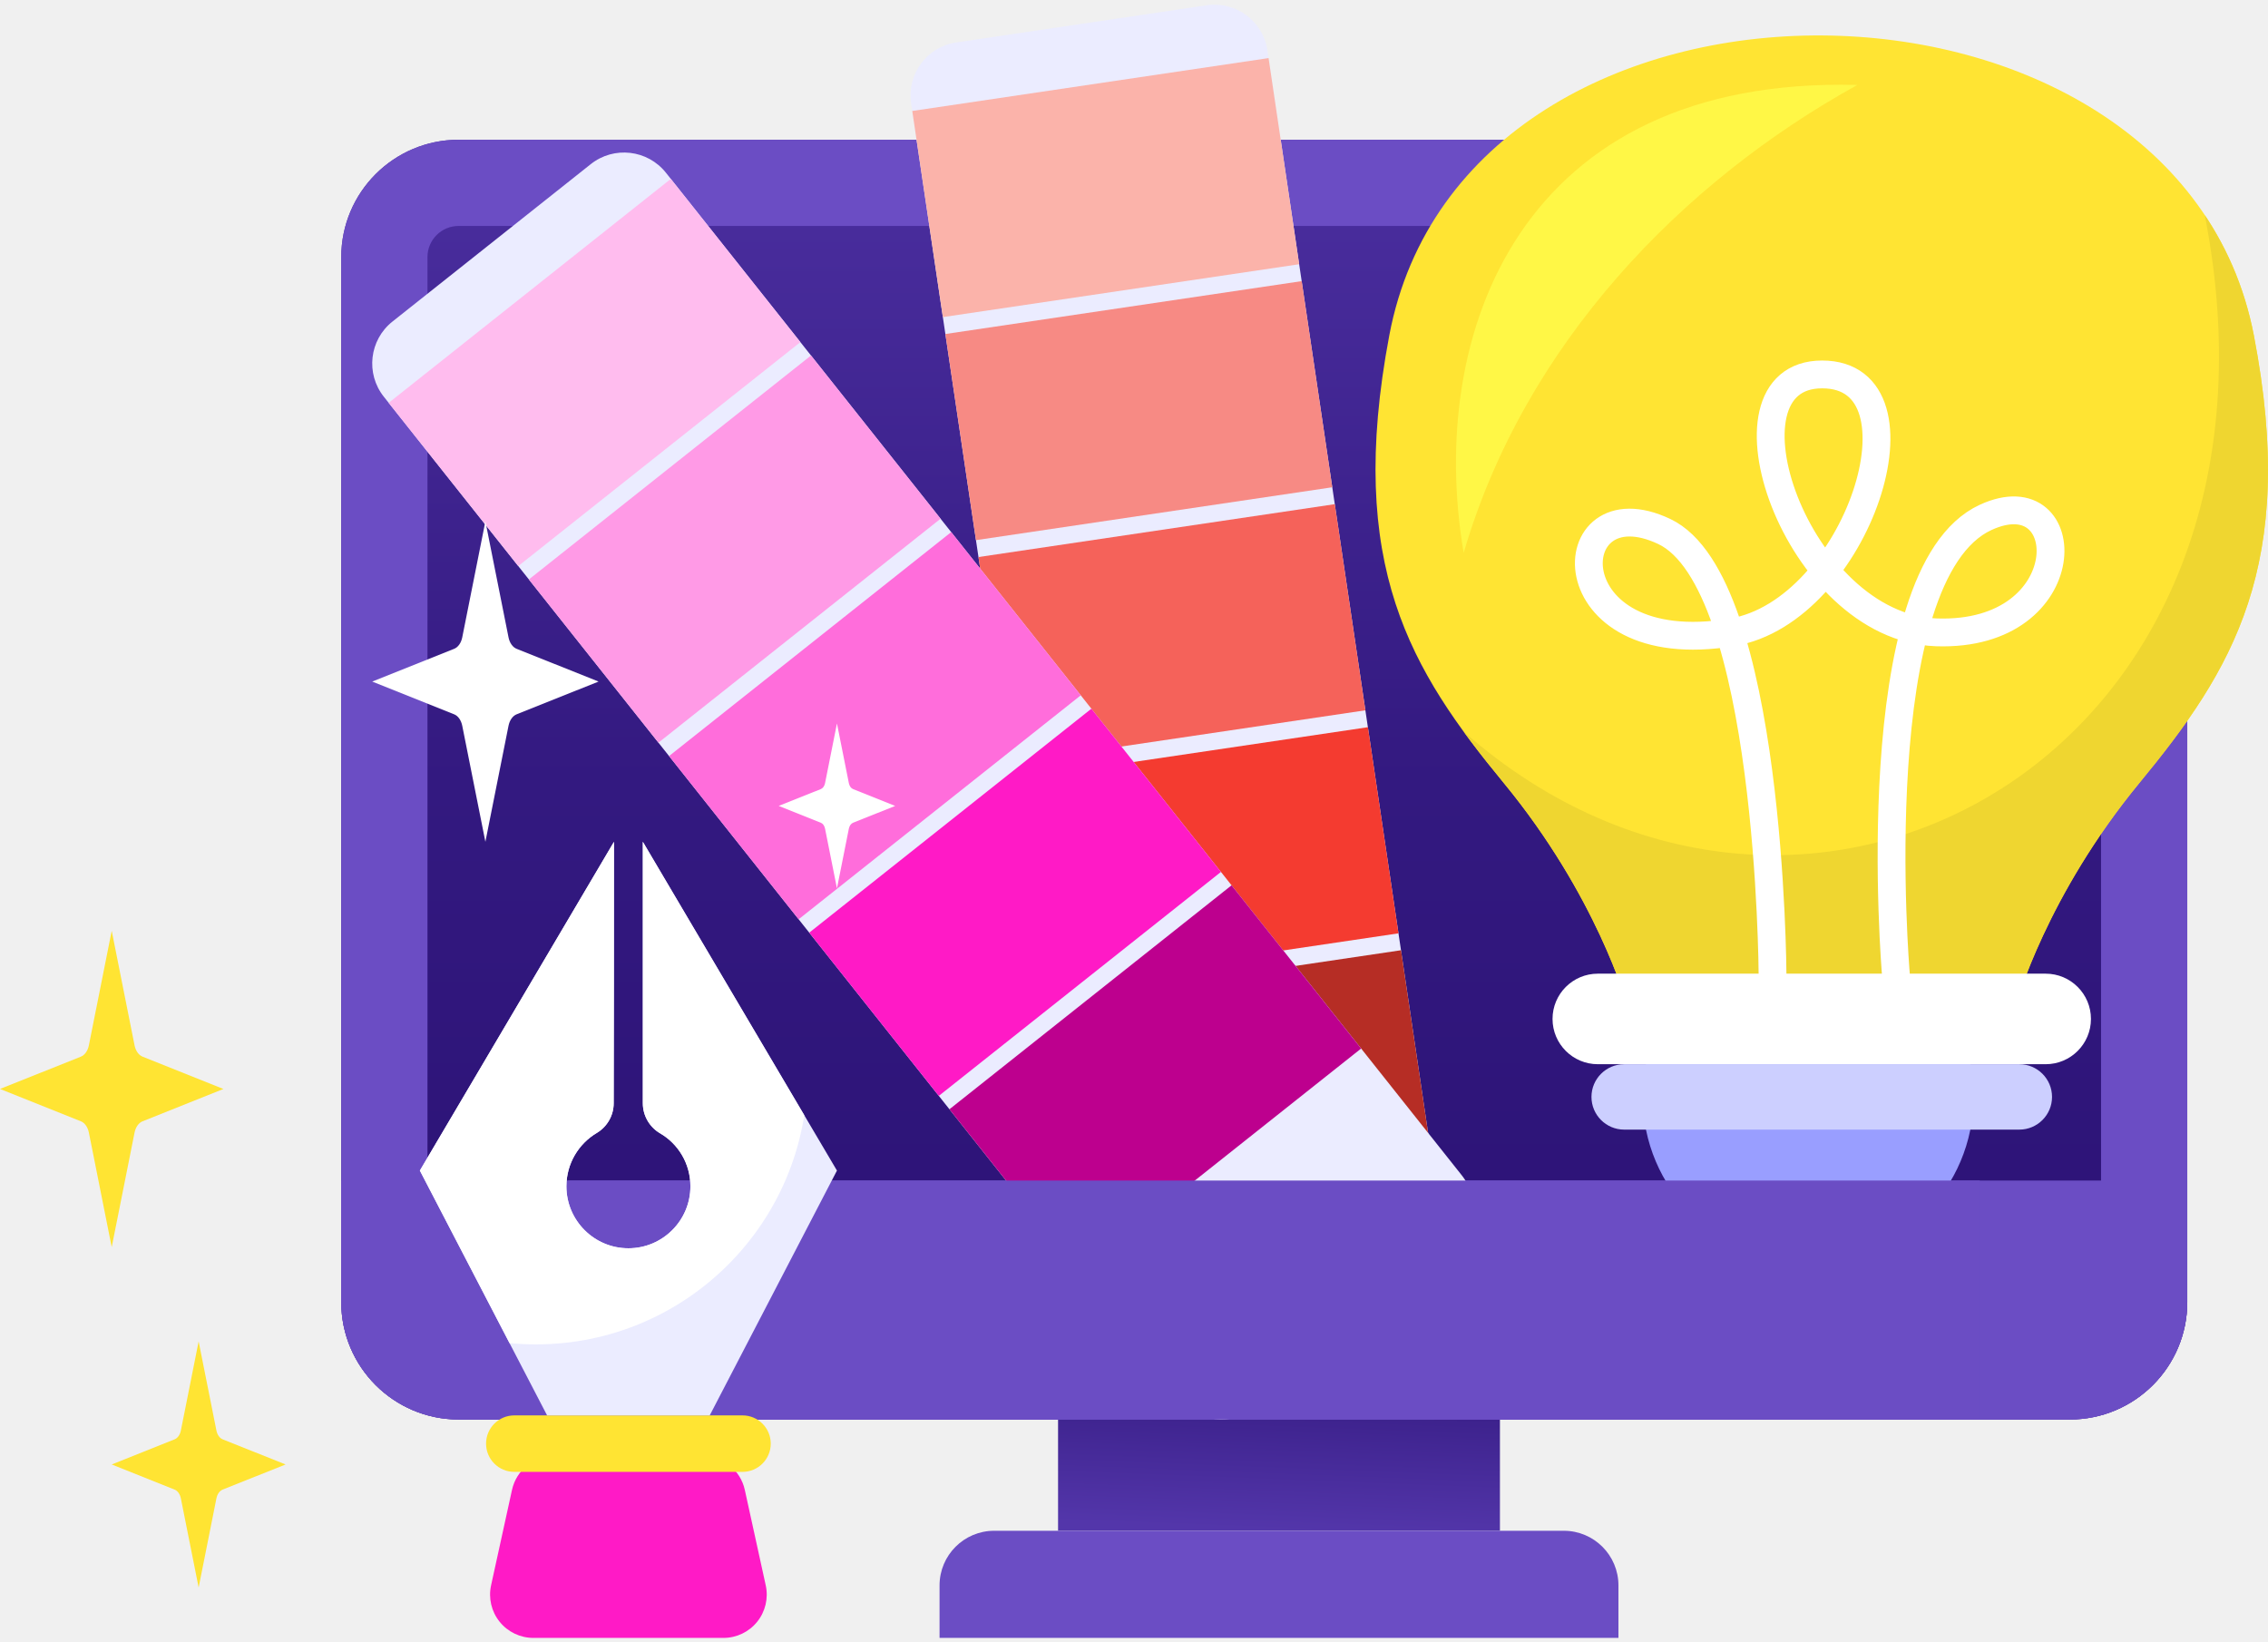
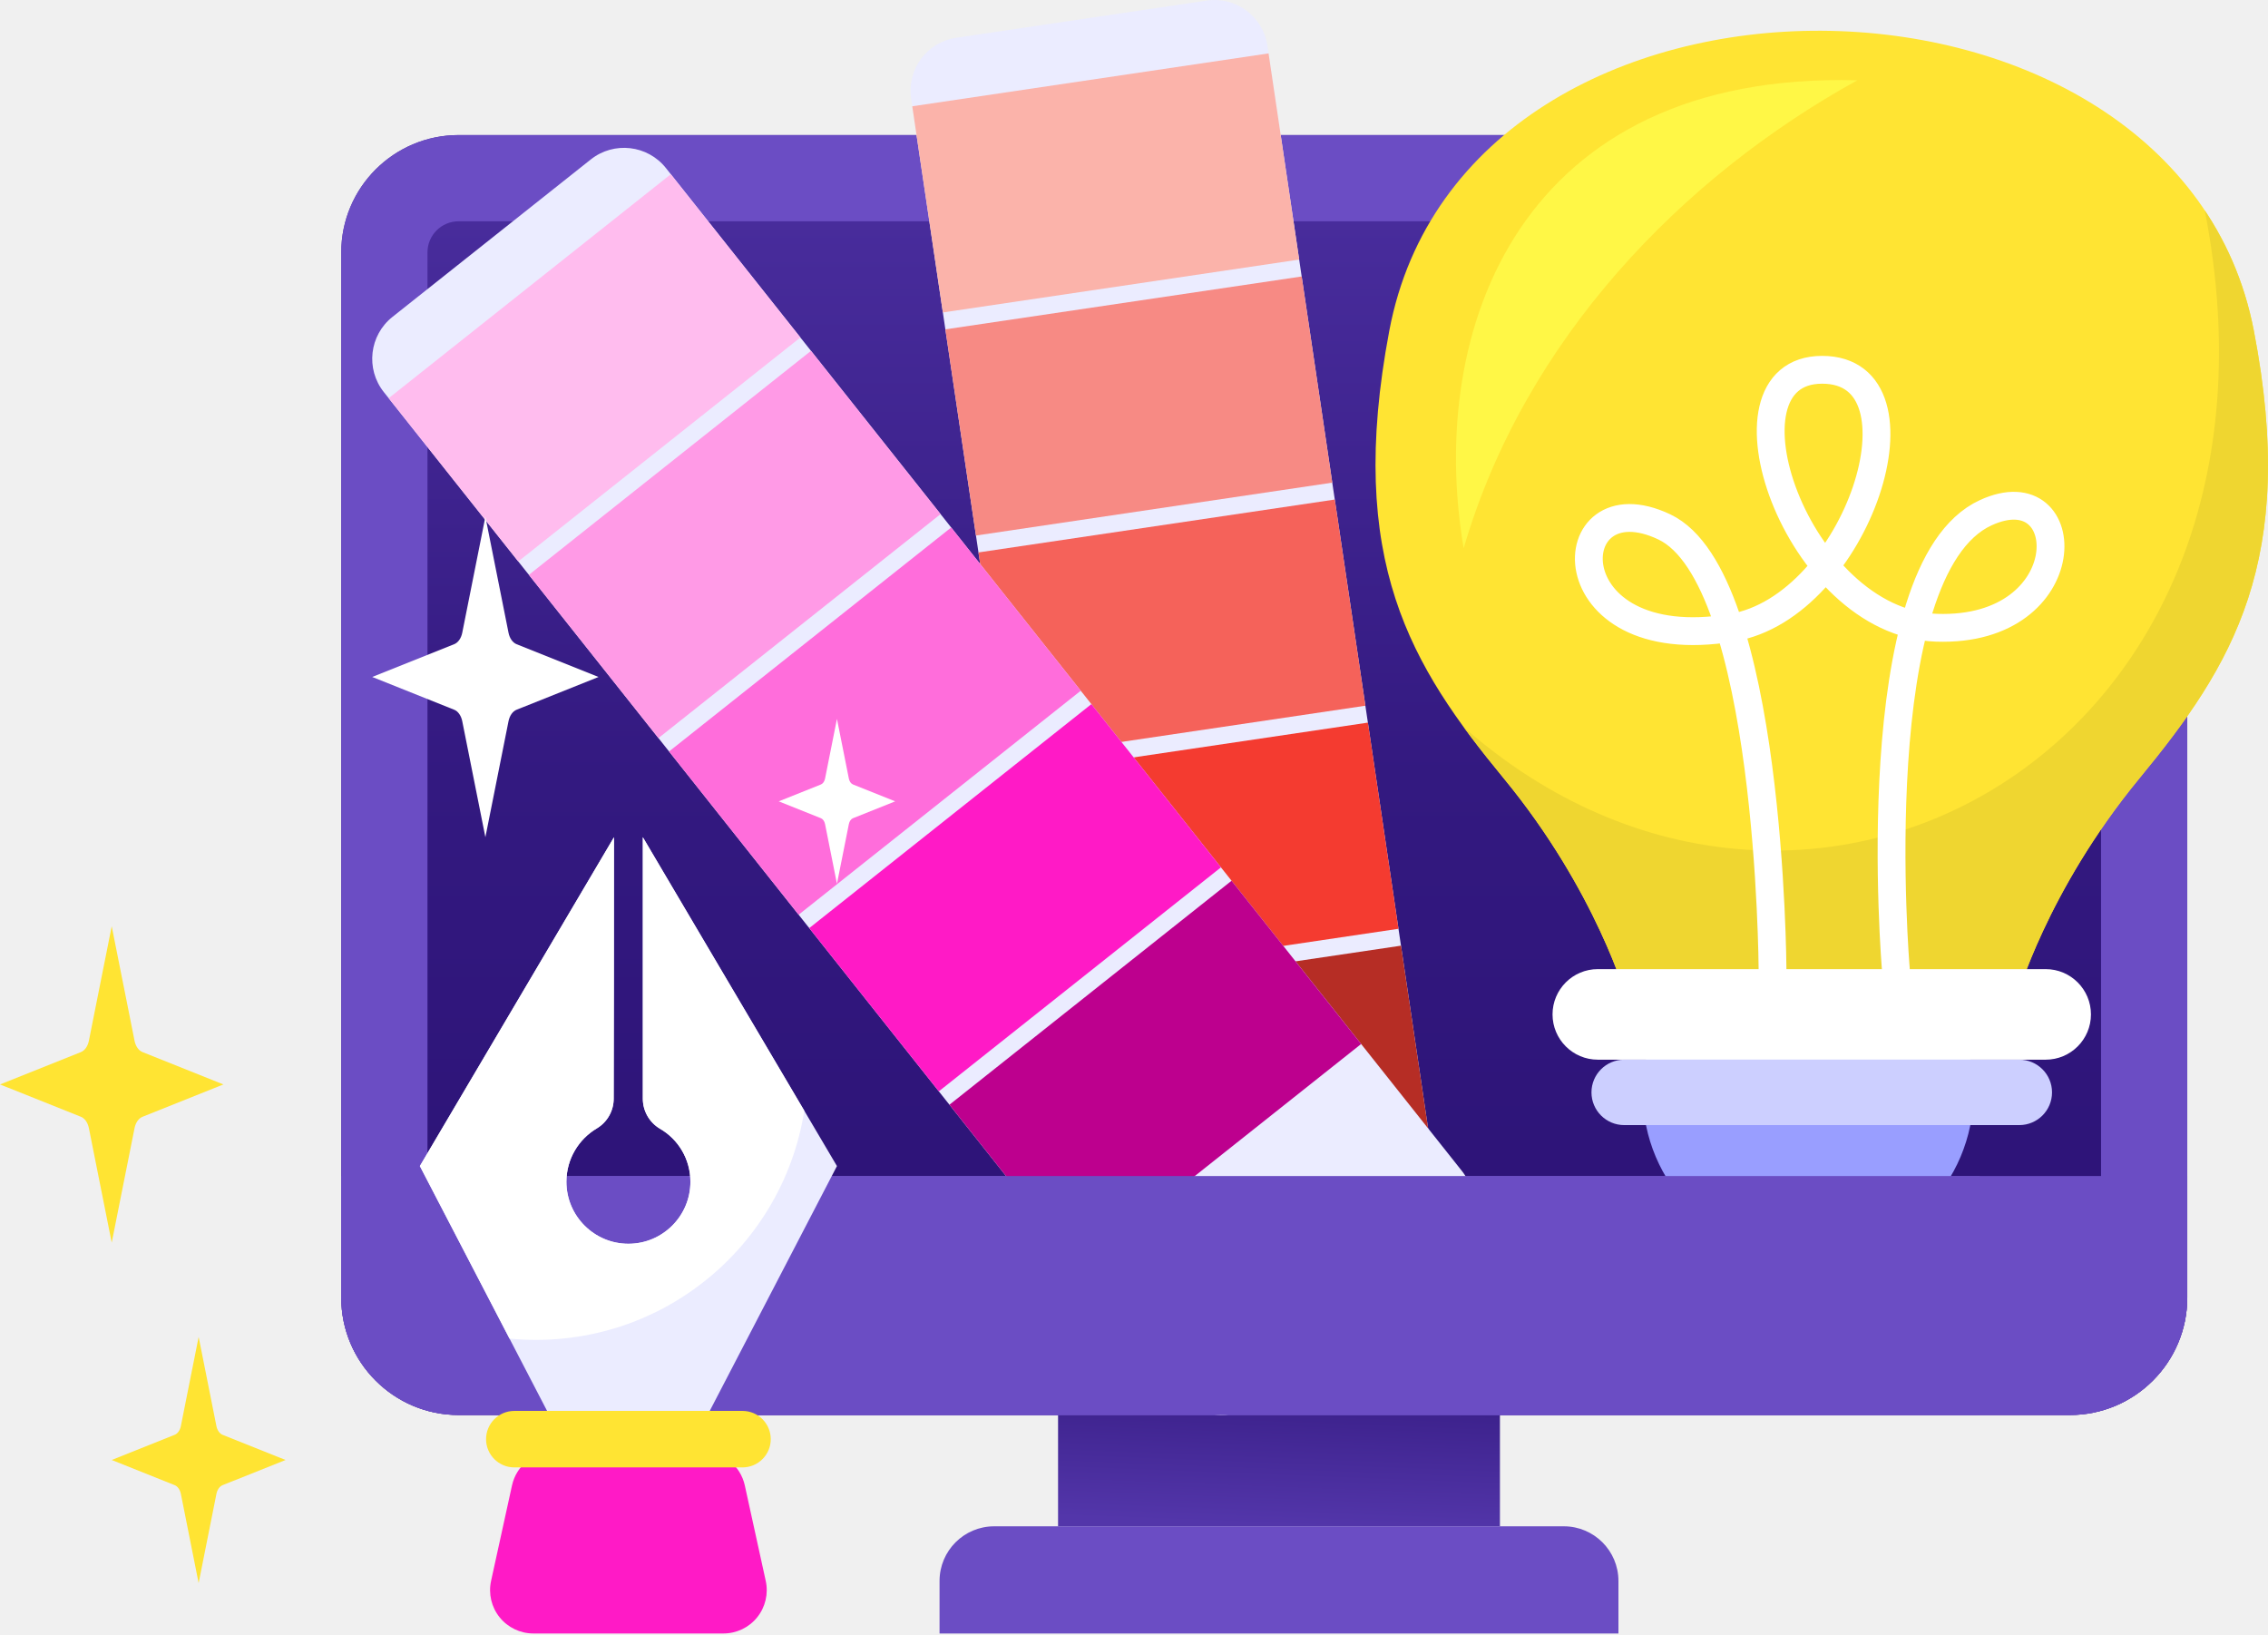
- <svg xmlns="http://www.w3.org/2000/svg" width="100%" height="100%" viewBox="0 0 2461 1781" version="1.1" xml:space="preserve" style="fill-rule:evenodd;clip-rule:evenodd;stroke-linecap:round;stroke-linejoin:round;stroke-miterlimit:1.5;">
-   <rect x="-0" y="0" width="2460.98" height="1780.11" style="fill:none;" />
+ <svg xmlns="http://www.w3.org/2000/svg" width="100%" height="100%" viewBox="0 0 2461 1773" version="1.1" xml:space="preserve" style="fill-rule:evenodd;clip-rule:evenodd;stroke-linecap:round;stroke-linejoin:round;stroke-miterlimit:1.5;">
  <g>
-     <path d="M121.22,1010.03l24.778,124.272c0.583,2.925 1.686,5.59 3.204,7.739c1.518,2.149 3.4,3.711 5.466,4.537l87.773,35.08l-87.773,35.08c-2.066,0.826 -3.948,2.388 -5.466,4.537c-1.518,2.149 -2.621,4.814 -3.204,7.739l-24.778,124.271l-24.777,-124.271c-0.583,-2.925 -1.686,-5.59 -3.204,-7.739c-1.518,-2.149 -3.4,-3.711 -5.466,-4.537l-87.773,-35.08l87.773,-35.08c2.066,-0.826 3.948,-2.388 5.466,-4.537c1.518,-2.149 2.621,-4.814 3.204,-7.739l24.777,-124.272Z" style="fill:#ffe433;" />
+     <path d="M121.22,1004.93l24.778,124.271c0.583,2.925 1.686,5.59 3.204,7.739c1.518,2.149 3.4,3.711 5.466,4.537l87.773,35.08l-87.773,35.08c-2.066,0.826 -3.948,2.388 -5.466,4.537c-1.518,2.15 -2.621,4.814 -3.204,7.739l-24.778,124.272l-24.777,-124.272c-0.583,-2.925 -1.686,-5.589 -3.204,-7.739c-1.518,-2.149 -3.4,-3.711 -5.466,-4.537l-87.773,-35.08l87.773,-35.08c2.066,-0.826 3.948,-2.388 5.466,-4.537c1.518,-2.149 2.621,-4.814 3.204,-7.739l24.777,-124.271Z" style="fill:#ffe433;" />
    <g>
      <g>
-         <rect x="1148.1" y="1469.28" width="479.466" height="191.787" style="fill:url(#_Linear1);" />
-         <path d="M1756.16,1720.35c-0,-32.743 -26.543,-59.286 -59.286,-59.286c-138.105,0 -479.98,0 -618.086,0c-32.742,0 -59.285,26.543 -59.285,59.286c-0,28.676 -0,56.977 -0,56.977l736.657,0c-0,0 -0,-28.301 -0,-56.977Z" style="fill:#6b4dc4;" />
-         <path d="M2373.4,278.954c0,-70.271 -57.051,-127.322 -127.322,-127.322l-1748.46,-0c-70.271,-0 -127.322,57.051 -127.322,127.322l0,1134.03c0,70.271 57.051,127.323 127.322,127.323l1748.46,-0c70.271,-0 127.322,-57.052 127.322,-127.323l0,-1134.03Z" style="fill:url(#_Linear2);" />
+         <rect x="1148.1" y="1464.18" width="479.466" height="191.787" style="fill:url(#_Linear1);" />
+         <path d="M1756.16,1715.25c-0,-32.743 -26.543,-59.286 -59.286,-59.286c-138.105,0 -479.98,0 -618.086,0c-32.742,0 -59.285,26.543 -59.285,59.286c-0,28.676 -0,56.977 -0,56.977l736.657,0c-0,0 -0,-28.301 -0,-56.977Z" style="fill:#6b4dc4;" />
+         <path d="M2373.4,273.853c0,-70.271 -57.051,-127.322 -127.322,-127.322l-1748.46,0c-70.271,0 -127.322,57.051 -127.322,127.322l0,1134.03c0,70.271 57.051,127.322 127.322,127.322l1748.46,-0c70.271,-0 127.322,-57.051 127.322,-127.322l0,-1134.03Z" style="fill:url(#_Linear2);" />
        <clipPath id="_clip3">
-           <path d="M2373.4,278.954c0,-70.271 -57.051,-127.322 -127.322,-127.322l-1748.46,-0c-70.271,-0 -127.322,57.051 -127.322,127.322l0,1134.03c0,70.271 57.051,127.323 127.322,127.323l1748.46,-0c70.271,-0 127.322,-57.052 127.322,-127.323l0,-1134.03Z" />
+           <path d="M2373.4,273.853c0,-70.271 -57.051,-127.322 -127.322,-127.322l-1748.46,0c-70.271,0 -127.322,57.051 -127.322,127.322l0,1134.03c0,70.271 57.051,127.322 127.322,127.322l1748.46,-0c70.271,-0 127.322,-57.051 127.322,-127.322l0,-1134.03Z" />
        </clipPath>
        <g clip-path="url(#_clip3)">
-           <rect x="334.778" y="1281.04" width="2088.79" height="259.267" style="fill:#6b4dc4;" />
+           <rect x="334.778" y="1275.94" width="2088.79" height="259.267" style="fill:#6b4dc4;" />
        </g>
-         <path d="M2373.4,278.954l0,1134.03c0,70.271 -57.051,127.323 -127.322,127.323l-1748.46,-0c-70.271,-0 -127.322,-57.052 -127.322,-127.323l0,-1134.03c0,-70.271 57.051,-127.322 127.322,-127.322l1748.46,-0c70.271,-0 127.322,57.051 127.322,127.322Zm-93.558,0c-0,-18.635 -15.129,-33.764 -33.764,-33.764l-1748.46,0c-18.635,0 -33.764,15.129 -33.764,33.764l0,1134.03c0,18.635 15.129,33.764 33.764,33.764l1748.46,0c18.635,0 33.764,-15.129 33.764,-33.764l-0,-1134.03Z" style="fill:#6b4dc4;" />
+         <path d="M2373.4,273.853l0,1134.03c0,70.271 -57.051,127.322 -127.322,127.322l-1748.46,-0c-70.271,-0 -127.322,-57.051 -127.322,-127.322l0,-1134.03c0,-70.271 57.051,-127.322 127.322,-127.322l1748.46,0c70.271,0 127.322,57.051 127.322,127.322Zm-93.558,0c-0,-18.635 -15.129,-33.764 -33.764,-33.764l-1748.46,0c-18.635,0 -33.764,15.129 -33.764,33.764l0,1134.03c0,18.634 15.129,33.763 33.764,33.763l1748.46,0c18.635,0 33.764,-15.129 33.764,-33.763l-0,-1134.03Z" style="fill:#6b4dc4;" />
        <g>
-           <path d="M1375.28,54.611c-4.702,-31.676 -34.236,-53.576 -65.912,-48.875l-271.846,40.348c-31.676,4.701 -53.577,34.235 -48.875,65.911l203.92,1373.94c4.701,31.676 34.235,53.576 65.912,48.875l271.846,-40.348c31.676,-4.701 53.576,-34.235 48.875,-65.911l-203.92,-1373.94Z" style="fill:#ebecff;" />
-           <path d="M1376.53,63.036l-386.633,57.384l33.199,223.685l386.633,-57.384l-33.199,-223.685Z" style="fill:#fbb3aa;" />
-           <path d="M1412.45,305.056l-386.633,57.384l33.199,223.685l386.633,-57.384l-33.199,-223.685Z" style="fill:#f78a84;" />
-           <path d="M1448.37,547.076l-386.633,57.384l33.2,223.685l386.633,-57.384l-33.2,-223.685Z" style="fill:#f5625a;" />
-           <path d="M1484.3,789.095l-386.633,57.385l33.199,223.684l386.633,-57.384l-33.199,-223.685Z" style="fill:#f43b30;" />
-           <path d="M1520.21,1031.12l-386.633,57.384l33.2,223.685l386.633,-57.384l-33.2,-223.685Z" style="fill:#b62d25;" />
-           <path d="M1371.99,1363.62c23.009,-3.415 44.463,12.493 47.878,35.503c3.415,23.01 -12.493,44.463 -35.503,47.878c-23.01,3.415 -44.463,-12.493 -47.878,-35.503c-3.415,-23.009 12.493,-44.463 35.503,-47.878Z" style="fill:#0b5587;" />
+           <path d="M1375.28,49.51c-4.702,-31.676 -34.236,-53.576 -65.912,-48.875l-271.846,40.348c-31.676,4.701 -53.577,34.235 -48.875,65.911l203.92,1373.94c4.701,31.676 34.235,53.576 65.912,48.875l271.846,-40.348c31.676,-4.701 53.576,-34.235 48.875,-65.911l-203.92,-1373.94Z" style="fill:#ebecff;" />
+           <path d="M1376.53,57.935l-386.633,57.384l33.199,223.685l386.633,-57.384l-33.199,-223.685Z" style="fill:#fbb3aa;" />
+           <path d="M1412.45,299.955l-386.633,57.384l33.199,223.685l386.633,-57.384l-33.199,-223.685Z" style="fill:#f78a84;" />
+           <path d="M1448.37,541.975l-386.633,57.384l33.2,223.685l386.633,-57.384l-33.2,-223.685Z" style="fill:#f5625a;" />
+           <path d="M1484.3,783.995l-386.633,57.384l33.199,223.685l386.633,-57.384l-33.199,-223.685Z" style="fill:#f43b30;" />
+           <path d="M1520.21,1026.01l-386.633,57.384l33.2,223.685l386.633,-57.384l-33.2,-223.685Z" style="fill:#b62d25;" />
+           <path d="M1371.99,1358.52c23.009,-3.415 44.463,12.494 47.878,35.503c3.415,23.01 -12.493,44.463 -35.503,47.878c-23.01,3.415 -44.463,-12.493 -47.878,-35.502c-3.415,-23.01 12.493,-44.464 35.503,-47.879Z" style="fill:#0b5587;" />
        </g>
        <g>
-           <path d="M722.606,187.449c-19.91,-25.081 -56.437,-29.281 -81.519,-9.371l-215.252,170.865c-25.081,19.91 -29.28,56.437 -9.371,81.519l863.57,1087.91c19.91,25.082 56.437,29.281 81.519,9.371l215.252,-170.865c25.082,-19.909 29.281,-56.437 9.371,-81.519l-863.57,-1087.91Z" style="fill:#ebecff;" />
-           <path d="M727.901,194.12l-306.141,243.013l140.593,177.117l306.142,-243.013l-140.594,-177.117Z" style="fill:#ffbcee;" />
-           <path d="M880.019,385.755l-306.141,243.013l140.594,177.117l306.141,-243.013l-140.594,-177.117Z" style="fill:#ff9ae6;" />
-           <path d="M1032.14,577.39l-306.142,243.013l140.594,177.117l306.141,-243.013l-140.593,-177.117Z" style="fill:#ff6ddb;" />
-           <path d="M1184.26,769.025l-306.142,243.013l140.594,177.117l306.141,-243.013l-140.593,-177.117Z" style="fill:#ff1ac6;" />
-           <path d="M1336.37,960.66l-306.142,243.013l140.594,177.117l306.141,-243.013l-140.593,-177.117Z" style="fill:#bd008e;" />
-           <path d="M1374.26,1322.73c18.219,-14.463 44.752,-11.412 59.215,6.807c14.462,18.219 11.412,44.753 -6.808,59.215c-18.219,14.462 -44.752,11.412 -59.215,-6.807c-14.462,-18.22 -11.412,-44.753 6.808,-59.215Z" style="fill:#0b5587;" />
+           <path d="M722.606,182.348c-19.91,-25.081 -56.437,-29.28 -81.519,-9.371l-215.252,170.865c-25.081,19.91 -29.28,56.437 -9.371,81.519l863.57,1087.91c19.91,25.082 56.437,29.281 81.519,9.371l215.252,-170.865c25.082,-19.909 29.281,-56.437 9.371,-81.518l-863.57,-1087.91Z" style="fill:#ebecff;" />
+           <path d="M727.901,189.019l-306.141,243.013l140.593,177.117l306.142,-243.012l-140.594,-177.118Z" style="fill:#ffbcee;" />
+           <path d="M880.019,380.654l-306.141,243.013l140.594,177.117l306.141,-243.012l-140.594,-177.118Z" style="fill:#ff9ae6;" />
+           <path d="M1032.14,572.289l-306.142,243.013l140.594,177.117l306.141,-243.012l-140.593,-177.118Z" style="fill:#ff6ddb;" />
+           <path d="M1184.26,763.924l-306.142,243.013l140.594,177.117l306.141,-243.012l-140.593,-177.118Z" style="fill:#ff1ac6;" />
+           <path d="M1336.37,955.559l-306.142,243.013l140.594,177.117l306.141,-243.012l-140.593,-177.118Z" style="fill:#bd008e;" />
+           <path d="M1374.26,1317.63c18.219,-14.463 44.752,-11.412 59.215,6.807c14.462,18.219 11.412,44.753 -6.808,59.215c-18.219,14.463 -44.752,11.412 -59.215,-6.807c-14.462,-18.219 -11.412,-44.753 6.808,-59.215Z" style="fill:#0b5587;" />
        </g>
        <g>
-           <circle cx="1962.03" cy="1190.28" r="179.488" style="fill:#999eff;" />
-           <path d="M2188.17,1088.38l-423.18,0c-0,0 -32.552,-116.492 -133.169,-238.667c-100.616,-122.175 -171.544,-235.702 -124.29,-485.859c82.8,-438.338 855.298,-429.342 938.099,-0c48.208,249.975 -23.675,363.684 -124.291,485.859c-100.616,122.175 -133.169,238.667 -133.169,238.667Z" style="fill:#ffe433;" />
+           <circle cx="1962.03" cy="1185.18" r="179.488" style="fill:#999eff;" />
+           <path d="M2188.17,1083.27l-423.18,0c-0,0 -32.552,-116.492 -133.169,-238.667c-100.616,-122.175 -171.544,-235.701 -124.29,-485.859c82.8,-438.338 855.298,-429.342 938.099,0c48.208,249.975 -23.675,363.684 -124.291,485.859c-100.616,122.175 -133.169,238.667 -133.169,238.667Z" style="fill:#ffe433;" />
          <clipPath id="_clip4">
-             <path d="M2188.17,1088.38l-423.18,0c-0,0 -32.552,-116.492 -133.169,-238.667c-100.616,-122.175 -171.544,-235.702 -124.29,-485.859c82.8,-438.338 855.298,-429.342 938.099,-0c48.208,249.975 -23.675,363.684 -124.291,485.859c-100.616,122.175 -133.169,238.667 -133.169,238.667Z" />
+             <path d="M2188.17,1083.27l-423.18,0c-0,0 -32.552,-116.492 -133.169,-238.667c-100.616,-122.175 -171.544,-235.701 -124.29,-485.859c82.8,-438.338 855.298,-429.342 938.099,0c48.208,249.975 -23.675,363.684 -124.291,485.859c-100.616,122.175 -133.169,238.667 -133.169,238.667Z" />
          </clipPath>
          <g clip-path="url(#_clip4)">
-             <path d="M1588.23,793.968c371.637,326.794 918.625,23.508 804.13,-560.692c-61.669,-314.667 235.917,442.94 235.917,442.94l-767.145,881.784c-0,0 -183.542,-529.077 -272.902,-764.032Z" style="fill:#efd630;" />
+             <path d="M1588.23,788.867c371.637,326.794 918.625,23.508 804.13,-560.692c-61.669,-314.667 235.917,442.941 235.917,442.941l-767.145,881.783c-0,0 -183.542,-529.077 -272.902,-764.032Z" style="fill:#efd630;" />
          </g>
-           <path d="M2268.89,1105.67c0,-27.111 -22.01,-49.121 -49.121,-49.121l-485.996,-0c-27.11,-0 -49.121,22.01 -49.121,49.121c0,27.11 22.011,49.12 49.121,49.12l485.996,0c27.111,0 49.121,-22.01 49.121,-49.12Z" style="fill:#fff;" />
-           <path d="M2226.65,1190.28c0,-19.583 -15.899,-35.483 -35.482,-35.483l-428.787,0c-19.584,0 -35.483,15.9 -35.483,35.483c-0,19.583 15.899,35.483 35.483,35.483l428.787,-0c19.583,-0 35.482,-15.9 35.482,-35.483Z" style="fill:#cccfff;" />
-           <path d="M1588.23,599.899c-40.745,-238.721 62.127,-517.284 427.189,-507.705c-190.354,105.022 -361.023,281.251 -427.189,507.705Z" style="fill:#fff746;" />
-           <path d="M1923.36,1056.55c-0,-0 -1.915,-425.023 -117.439,-479.797c-115.525,-54.773 -123.864,142.175 73.349,109.417c136.345,-22.648 219.541,-279.869 97.93,-279.869c-121.612,-0 -28.266,274.632 124.059,279.869c156.83,5.392 152.939,-170.402 53.513,-124.82c-134.595,61.705 -97.603,495.2 -97.603,495.2" style="fill:none;stroke:#fff;stroke-width:30.18px;" />
+           <path d="M2268.89,1100.57c0,-27.111 -22.01,-49.121 -49.121,-49.121l-485.996,0c-27.11,0 -49.121,22.01 -49.121,49.121c0,27.11 22.011,49.121 49.121,49.121l485.996,-0c27.111,-0 49.121,-22.011 49.121,-49.121Z" style="fill:#fff;" />
+           <path d="M2226.65,1185.18c0,-19.583 -15.899,-35.482 -35.482,-35.482l-428.787,-0c-19.584,-0 -35.483,15.899 -35.483,35.482c-0,19.584 15.899,35.483 35.483,35.483l428.787,-0c19.583,-0 35.482,-15.899 35.482,-35.483Z" style="fill:#cccfff;" />
+           <path d="M1588.23,594.798c-40.745,-238.72 62.127,-517.284 427.189,-507.705c-190.354,105.023 -361.023,281.251 -427.189,507.705Z" style="fill:#fff746;" />
+           <path d="M1923.36,1051.45c-0,0 -1.915,-425.023 -117.439,-479.797c-115.525,-54.773 -123.864,142.176 73.349,109.417c136.345,-22.648 219.541,-279.869 97.93,-279.869c-121.612,-0 -28.266,274.632 124.059,279.869c156.83,5.392 152.939,-170.402 53.513,-124.82c-134.595,61.705 -97.603,495.2 -97.603,495.2" style="fill:none;stroke:#fff;stroke-width:30.18px;" />
        </g>
-         <rect x="616.396" y="1281.04" width="1531.78" height="259.267" style="fill:#6b4dc4;" />
+         <rect x="616.396" y="1275.94" width="1531.78" height="259.267" style="fill:#6b4dc4;" />
      </g>
      <g>
-         <path d="M808.19,1616.71c-4.725,-21.55 -23.813,-36.907 -45.875,-36.907c-44.138,0 -116.726,0 -160.863,0c-22.063,0 -41.151,15.357 -45.876,36.907c-6.384,29.12 -15.401,70.247 -22.712,103.594c-3.046,13.892 0.367,28.416 9.282,39.497c8.915,11.081 22.371,17.526 36.593,17.526c58.44,0 147.849,0 206.288,0c14.223,0 27.679,-6.445 36.593,-17.526c8.915,-11.081 12.329,-25.605 9.283,-39.497c-7.312,-33.347 -16.329,-74.474 -22.713,-103.594Z" style="fill:#ff1ac6;" />
-         <path d="M836.34,1566.51c-0,-16.914 -13.732,-30.646 -30.647,-30.646l-247.62,0c-16.914,0 -30.646,13.732 -30.646,30.646c-0,16.914 13.732,30.647 30.646,30.647l247.62,-0c16.915,-0 30.647,-13.733 30.647,-30.647Z" style="fill:#ffe433;" />
-         <path d="M697.532,913.432l210.643,356.773l-138.057,265.663l-176.47,0l-138.057,-265.663l210.629,-356.749c-0.026,89.676 -0.102,227.806 -0.318,283.652c-0,13.161 -6.889,25.362 -18.158,32.161c-19.828,11.709 -33.14,33.299 -33.14,57.974c0,37.132 30.147,67.279 67.279,67.279c37.132,-0 67.279,-30.147 67.279,-67.279c-0,-24.675 -13.312,-46.265 -33.306,-57.699c-11.368,-6.855 -18.319,-19.161 -18.324,-32.436l0,-283.676Z" style="fill:#ebecff;" />
+         <path d="M808.19,1611.61c-4.725,-21.551 -23.813,-36.908 -45.875,-36.908c-44.138,0 -116.726,0 -160.863,0c-22.063,0 -41.151,15.357 -45.876,36.908c-6.384,29.119 -15.401,70.246 -22.712,103.593c-3.046,13.892 0.367,28.416 9.282,39.497c8.915,11.082 22.371,17.526 36.593,17.526c58.44,0 147.849,0 206.288,0c14.223,0 27.679,-6.444 36.593,-17.526c8.915,-11.081 12.329,-25.605 9.283,-39.497c-7.312,-33.347 -16.329,-74.474 -22.713,-103.593Z" style="fill:#ff1ac6;" />
+         <path d="M836.34,1561.41c-0,-16.915 -13.732,-30.647 -30.647,-30.647l-247.62,0c-16.914,0 -30.646,13.732 -30.646,30.647c-0,16.914 13.732,30.646 30.646,30.646l247.62,-0c16.915,-0 30.647,-13.732 30.647,-30.646Z" style="fill:#ffe433;" />
+         <path d="M697.532,908.331l210.643,356.773l-138.057,265.663l-176.47,0l-138.057,-265.663l210.629,-356.749c-0.026,89.676 -0.102,227.806 -0.318,283.652c-0,13.161 -6.889,25.362 -18.158,32.161c-19.828,11.709 -33.14,33.299 -33.14,57.974c0,37.132 30.147,67.279 67.279,67.279c37.132,-0 67.279,-30.147 67.279,-67.279c-0,-24.675 -13.312,-46.265 -33.306,-57.698c-11.368,-6.856 -18.319,-19.161 -18.324,-32.437l0,-283.676Z" style="fill:#ebecff;" />
        <clipPath id="_clip5">
-           <path d="M697.532,913.432l210.643,356.773l-138.057,265.663l-176.47,0l-138.057,-265.663l210.629,-356.749c-0.026,89.676 -0.102,227.806 -0.318,283.652c-0,13.161 -6.889,25.362 -18.158,32.161c-19.828,11.709 -33.14,33.299 -33.14,57.974c0,37.132 30.147,67.279 67.279,67.279c37.132,-0 67.279,-30.147 67.279,-67.279c-0,-24.675 -13.312,-46.265 -33.306,-57.699c-11.368,-6.855 -18.319,-19.161 -18.324,-32.436l0,-283.676Z" />
+           <path d="M697.532,908.331l210.643,356.773l-138.057,265.663l-176.47,0l-138.057,-265.663l210.629,-356.749c-0.026,89.676 -0.102,227.806 -0.318,283.652c-0,13.161 -6.889,25.362 -18.158,32.161c-19.828,11.709 -33.14,33.299 -33.14,57.974c0,37.132 30.147,67.279 67.279,67.279c37.132,-0 67.279,-30.147 67.279,-67.279c-0,-24.675 -13.312,-46.265 -33.306,-57.698c-11.368,-6.856 -18.319,-19.161 -18.324,-32.437l0,-283.676Z" />
        </clipPath>
        <g clip-path="url(#_clip5)">
-           <circle cx="581.519" cy="1164.02" r="294.79" style="fill:#fff;" />
+           <circle cx="581.519" cy="1158.92" r="294.79" style="fill:#fff;" />
        </g>
      </g>
-       <path d="M526.691,565.719l25.099,125.886c0.59,2.963 1.708,5.662 3.246,7.839c1.537,2.177 3.444,3.759 5.537,4.596l88.913,35.536l-88.913,35.535c-2.093,0.837 -4,2.419 -5.537,4.596c-1.538,2.178 -2.656,4.877 -3.246,7.84l-25.099,125.885l-25.099,-125.885c-0.591,-2.963 -1.709,-5.662 -3.246,-7.84c-1.538,-2.177 -3.445,-3.759 -5.537,-4.596l-88.913,-35.535l88.913,-35.536c2.092,-0.837 3.999,-2.419 5.537,-4.596c1.537,-2.177 2.655,-4.876 3.246,-7.839l25.099,-125.886Z" style="fill:#fff;" />
-       <path d="M908.175,785.048l12.916,64.778c0.304,1.525 0.879,2.914 1.67,4.034c0.792,1.121 1.772,1.935 2.849,2.365l45.753,18.286l-45.753,18.286c-1.077,0.431 -2.057,1.245 -2.849,2.365c-0.791,1.121 -1.366,2.51 -1.67,4.034l-12.916,64.779l-12.915,-64.779c-0.304,-1.524 -0.879,-2.913 -1.67,-4.034c-0.792,-1.12 -1.773,-1.934 -2.85,-2.365l-45.752,-18.286l45.752,-18.286c1.077,-0.43 2.058,-1.244 2.85,-2.365c0.791,-1.12 1.366,-2.509 1.67,-4.034l12.915,-64.778Z" style="fill:#fff;" />
+       <path d="M526.691,560.618l25.099,125.886c0.59,2.963 1.708,5.662 3.246,7.839c1.537,2.177 3.444,3.76 5.537,4.596l88.913,35.536l-88.913,35.536c-2.093,0.836 -4,2.418 -5.537,4.596c-1.538,2.177 -2.656,4.876 -3.246,7.839l-25.099,125.885l-25.099,-125.885c-0.591,-2.963 -1.709,-5.662 -3.246,-7.839c-1.538,-2.178 -3.445,-3.76 -5.537,-4.596l-88.913,-35.536l88.913,-35.536c2.092,-0.836 3.999,-2.419 5.537,-4.596c1.537,-2.177 2.655,-4.876 3.246,-7.839l25.099,-125.886Z" style="fill:#fff;" />
+       <path d="M908.175,779.947l12.916,64.779c0.304,1.524 0.879,2.913 1.67,4.033c0.792,1.121 1.772,1.935 2.849,2.365l45.753,18.286l-45.753,18.287c-1.077,0.43 -2.057,1.244 -2.849,2.365c-0.791,1.12 -1.366,2.509 -1.67,4.033l-12.916,64.779l-12.915,-64.779c-0.304,-1.524 -0.879,-2.913 -1.67,-4.033c-0.792,-1.121 -1.773,-1.935 -2.85,-2.365l-45.752,-18.287l45.752,-18.286c1.077,-0.43 2.058,-1.244 2.85,-2.365c0.791,-1.12 1.366,-2.509 1.67,-4.033l12.915,-64.779Z" style="fill:#fff;" />
    </g>
-     <path d="M215.544,1455.57l19.279,96.698c0.454,2.276 1.313,4.349 2.494,6.022c1.181,1.672 2.646,2.888 4.253,3.53l68.298,27.296l-68.298,27.297c-1.607,0.642 -3.072,1.858 -4.253,3.53c-1.181,1.673 -2.04,3.746 -2.494,6.022l-19.279,96.697l-19.279,-96.697c-0.454,-2.276 -1.313,-4.349 -2.494,-6.022c-1.181,-1.672 -2.645,-2.888 -4.253,-3.53l-68.298,-27.297l68.298,-27.296c1.608,-0.642 3.072,-1.858 4.253,-3.53c1.181,-1.673 2.04,-3.746 2.494,-6.022l19.279,-96.698Z" style="fill:#ffe433;" />
+     <path d="M215.544,1450.46l19.279,96.697c0.454,2.276 1.313,4.349 2.494,6.022c1.181,1.672 2.646,2.888 4.253,3.53l68.298,27.297l-68.298,27.296c-1.607,0.642 -3.072,1.858 -4.253,3.53c-1.181,1.673 -2.04,3.746 -2.494,6.022l-19.279,96.698l-19.279,-96.698c-0.454,-2.276 -1.313,-4.349 -2.494,-6.022c-1.181,-1.672 -2.645,-2.888 -4.253,-3.53l-68.298,-27.296l68.298,-27.297c1.608,-0.642 3.072,-1.858 4.253,-3.53c1.181,-1.673 2.04,-3.746 2.494,-6.022l19.279,-96.697Z" style="fill:#ffe433;" />
  </g>
  <defs>
-     <linearGradient id="_Linear1" x1="0" y1="0" x2="1" y2="0" gradientUnits="userSpaceOnUse" gradientTransform="matrix(-9.51191,250.388,-250.388,-9.51191,1426.53,1410.68)">
+     <linearGradient id="_Linear1" x1="0" y1="0" x2="1" y2="0" gradientUnits="userSpaceOnUse" gradientTransform="matrix(-9.51191,250.388,-250.388,-9.51191,1426.53,1405.57)">
      <stop offset="0" style="stop-color:#280f71;stop-opacity:1" />
      <stop offset="1" style="stop-color:#5336aa;stop-opacity:1" />
    </linearGradient>
-     <linearGradient id="_Linear2" x1="0" y1="0" x2="1" y2="0" gradientUnits="userSpaceOnUse" gradientTransform="matrix(1.09086e-13,1781.5,-1781.5,1.09086e-13,1886.28,-62.307)">
+     <linearGradient id="_Linear2" x1="0" y1="0" x2="1" y2="0" gradientUnits="userSpaceOnUse" gradientTransform="matrix(1.09086e-13,1781.5,-1781.5,1.09086e-13,1886.28,-67.4079)">
      <stop offset="0" style="stop-color:#5336aa;stop-opacity:1" />
      <stop offset="0.51" style="stop-color:#331980;stop-opacity:1" />
      <stop offset="1" style="stop-color:#280f71;stop-opacity:1" />
    </linearGradient>
  </defs>
</svg>
